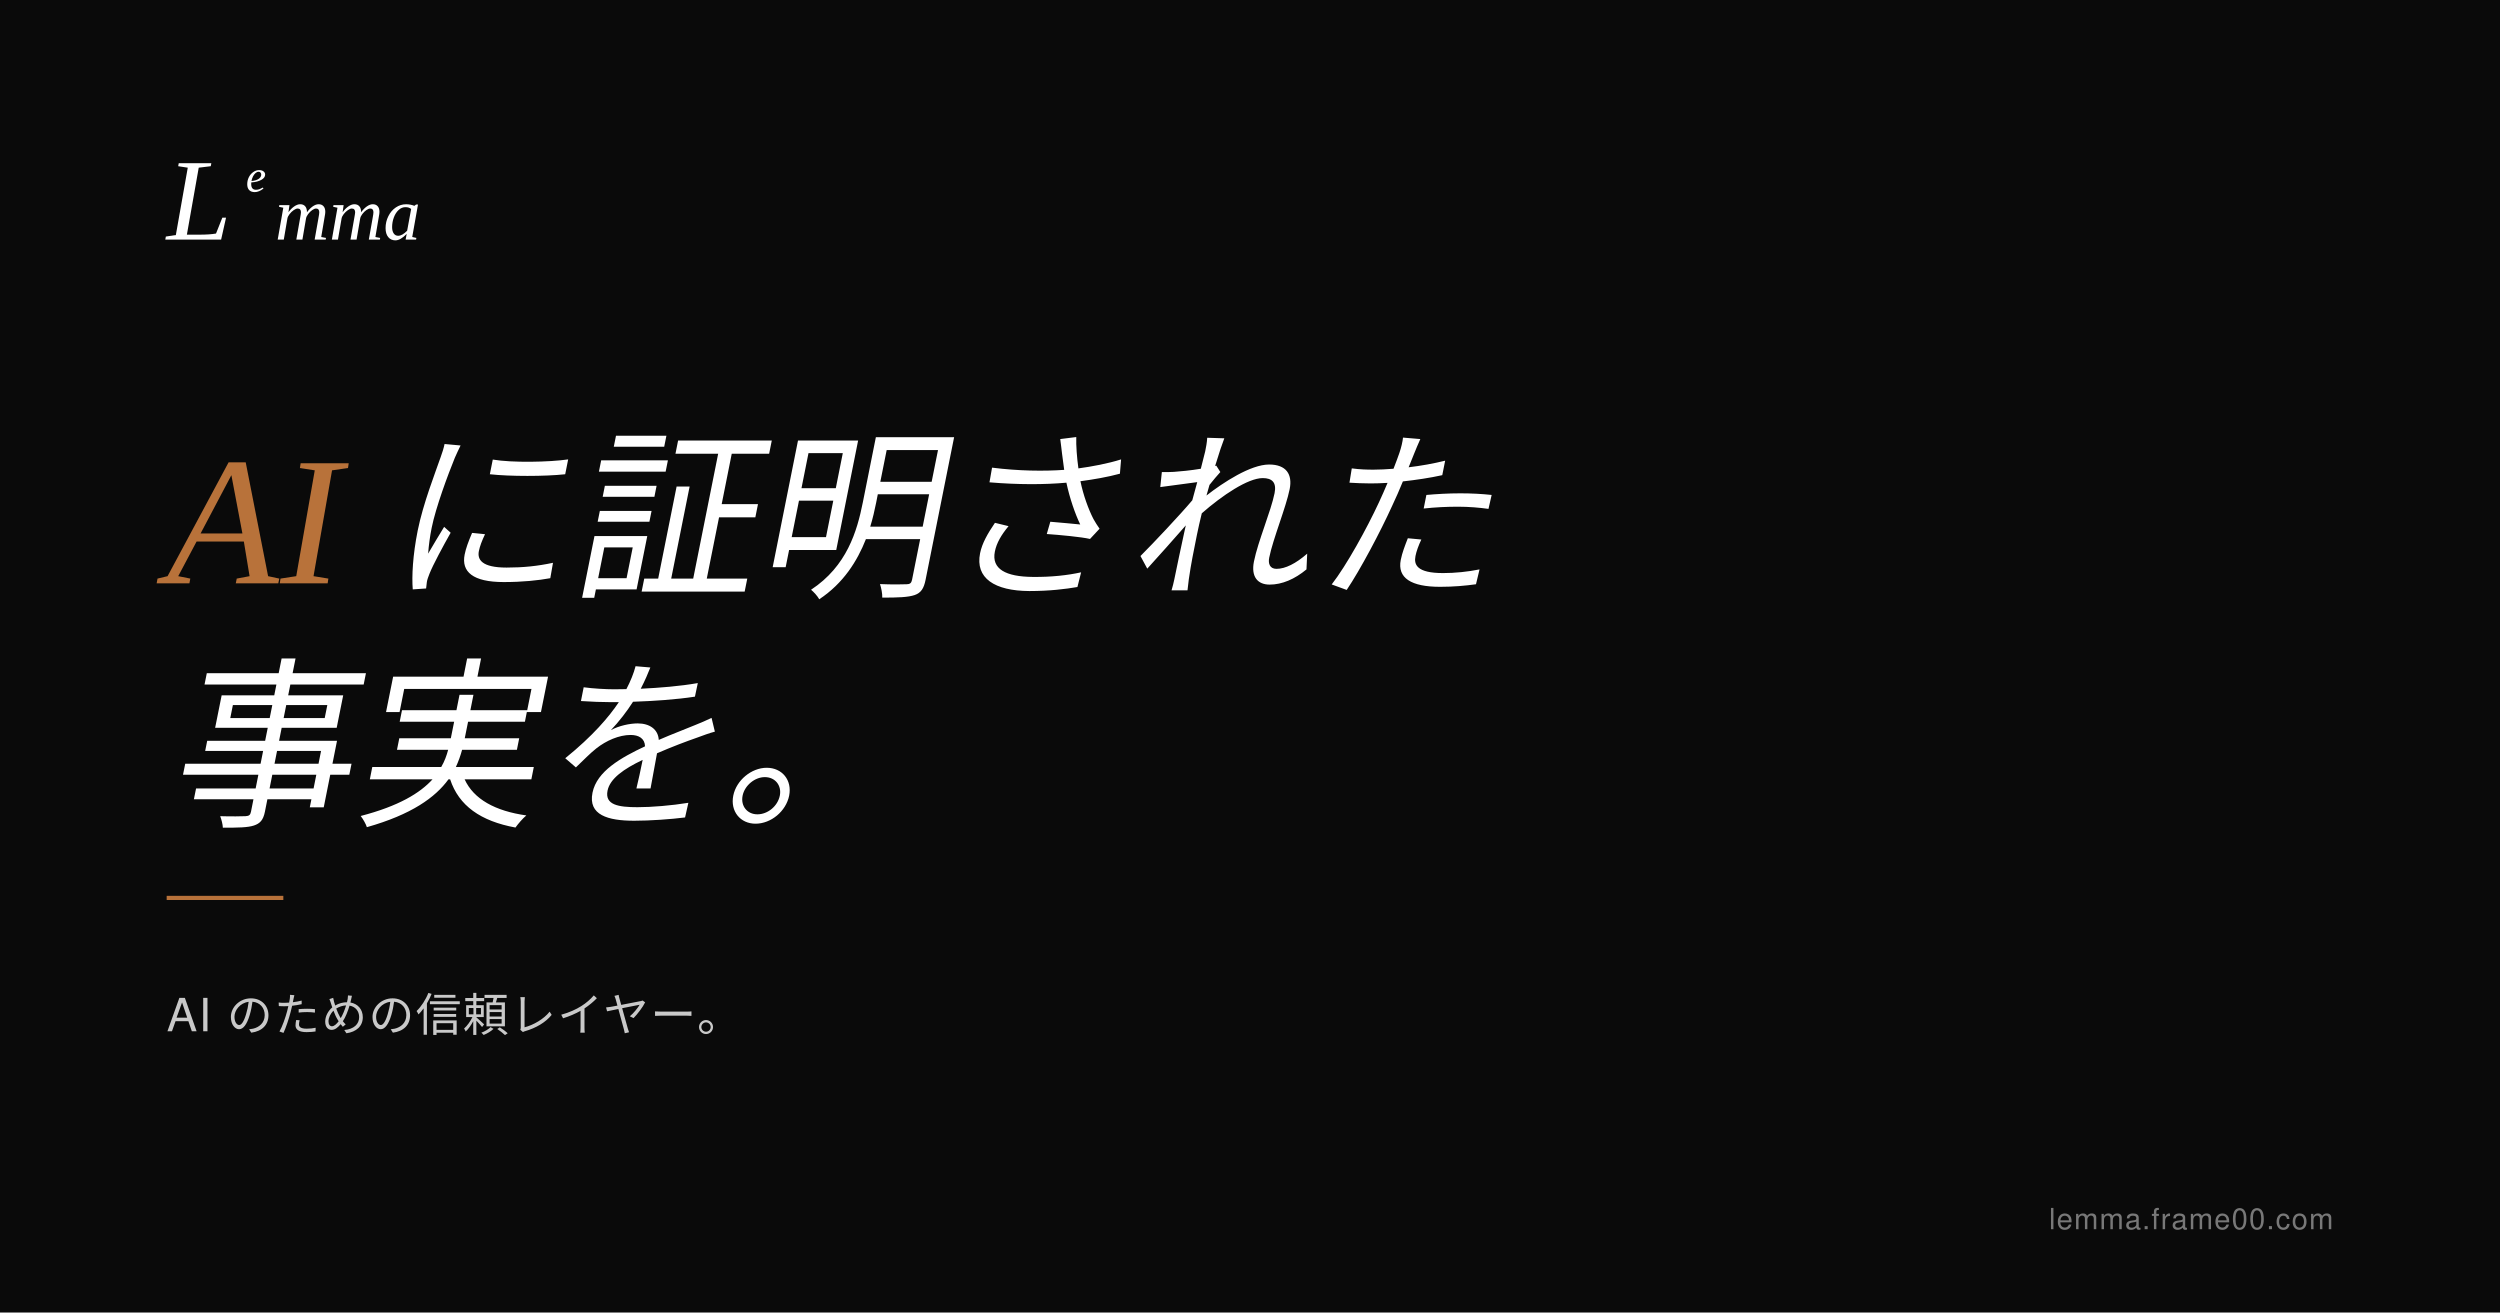
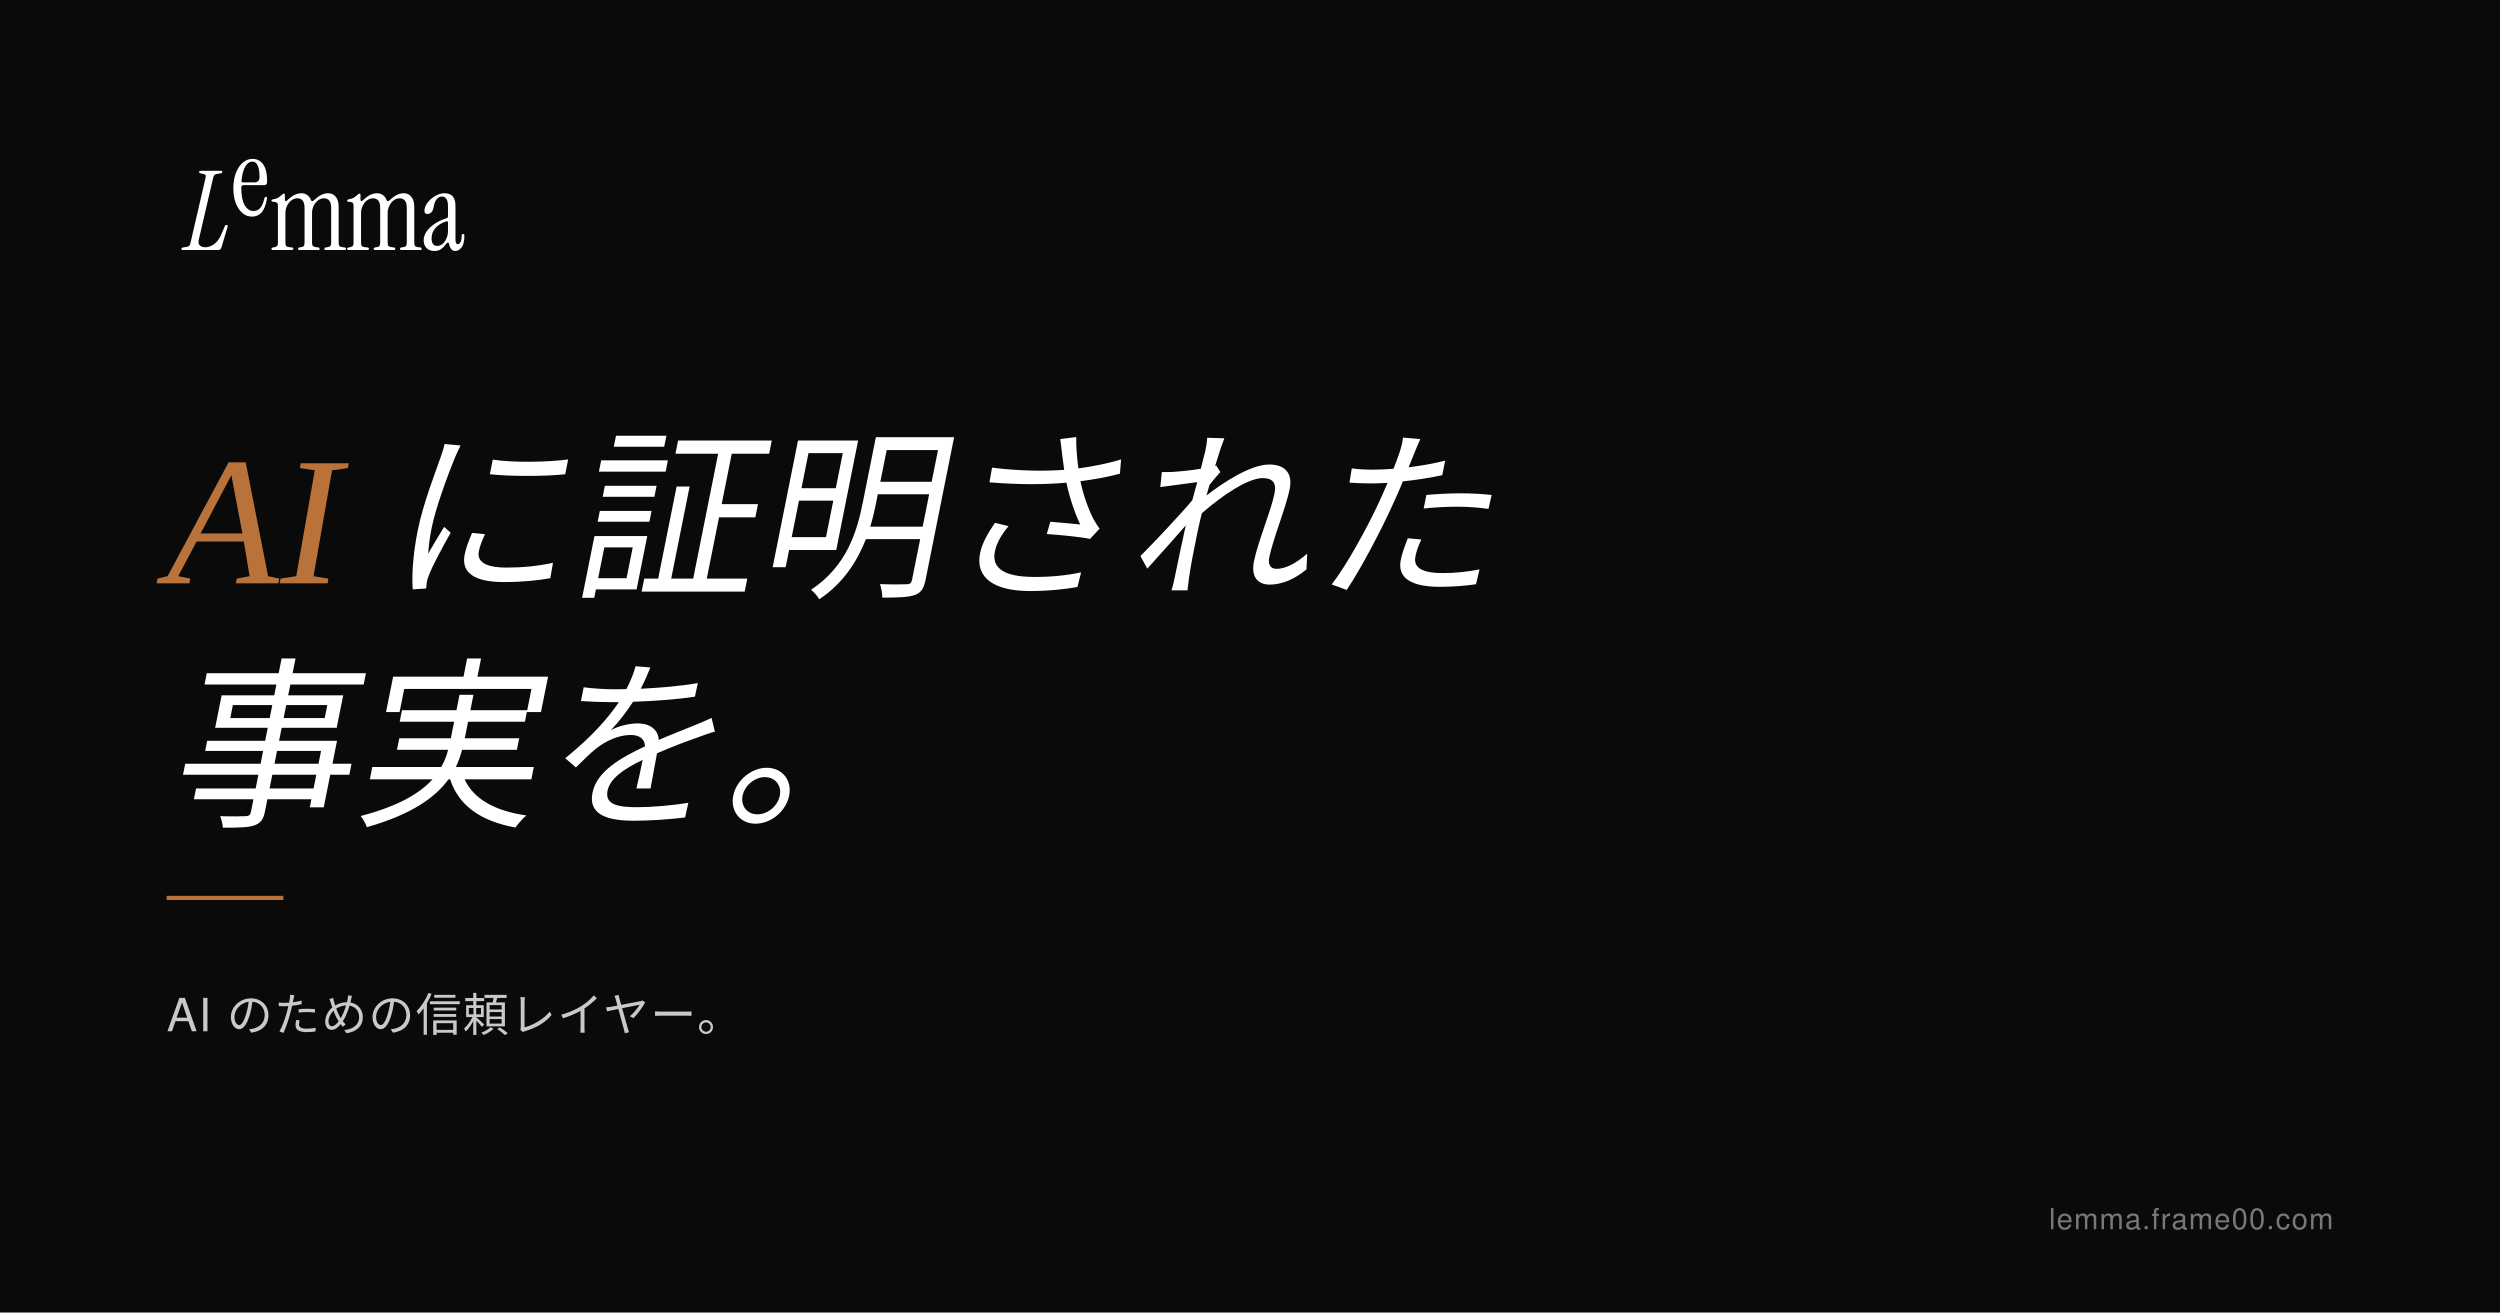
<svg xmlns="http://www.w3.org/2000/svg" viewBox="0 0 1200 630" width="1200" height="630" preserveAspectRatio="xMidYMid meet">
  <defs>
    <style>
      .bg { fill: #0A0A0A; }
      .wordmark { font-family: "Cormorant Garamond", Georgia, "Times New Roman", serif; font-style: italic; font-weight: 500; fill: #FFFFFF; }
      .wordmark-l { font-size: 56px; }
      .wordmark-sup { font-size: 22px; }
      .wordmark-mma { font-size: 36px; }
      .headline { font-family: "Hiragino Mincho ProN", "Yu Mincho", "Noto Serif JP", "Cormorant Garamond", Georgia, serif; font-style: italic; font-size: 88px; font-weight: 500; fill: #FFFFFF; letter-spacing: 0.01em; }
      .headline-accent { font-family: "Cormorant Garamond", Georgia, "Times New Roman", serif; fill: #B8723A; }
      .accent-rule { fill: #B8723A; }
      .subtitle { font-family: "Hiragino Sans", "Yu Gothic", "Noto Sans JP", "Helvetica Neue", sans-serif; font-size: 22px; font-weight: 400; fill: rgba(255,255,255,0.78); letter-spacing: 0.03em; }
      .url { font-family: "Helvetica Neue", Helvetica, Arial, sans-serif; font-size: 14px; fill: rgba(255,255,255,0.45); letter-spacing: 0.04em; }
    </style>
  </defs>
  <rect class="bg" width="1200" height="630" />
-   <text class="wordmark wordmark-l" x="80" y="115">L</text>
-   <text class="wordmark wordmark-sup" x="118" y="92">e</text>
-   <text class="wordmark wordmark-mma" x="132" y="115">mma</text>
+   <g transform="translate(80, 65) scale(1.1)" fill="#FFFFFF">
+     <path d="M7.1 50C6.652 50 6.428 49.84 6.428 49.52C6.428 49.168 6.748 48.944 7.388 48.848L8.348 48.704C9.052 48.608 9.532 48.448 9.788 48.224C10.076 47.968 10.284 47.504 10.412 46.832L16.94 18.608C17.1 17.936 17.1 17.488 16.94 17.264C16.78 17.04 16.38 16.864 15.74 16.736L14.78 16.544C14.364 16.448 14.156 16.272 14.156 16.016C14.156 15.632 14.444 15.44 15.02 15.44H23.708C24.188 15.44 24.38 15.632 24.284 16.016C24.22 16.304 24.012 16.48 23.66 16.544L22.316 16.736C21.612 16.832 21.132 17.008 20.876 17.264C20.62 17.52 20.412 17.984 20.252 18.656L14.012 45.536C13.756 46.688 13.916 47.52 14.492 48.032C15.068 48.544 15.9 48.8 16.988 48.8C18.204 48.8 19.452 48.336 20.732 47.408C22.012 46.48 23.068 45.024 23.9 43.04L25.34 39.68C25.5 39.264 25.756 39.056 26.108 39.056C26.588 39.056 26.748 39.328 26.588 39.872L23.9 48.896C23.708 49.632 23.228 50 22.46 50H7.1Z" />
+     <path d="M37.216 35.432C35.68 35.432 34.304 34.92 33.088 33.896C31.872 32.872 30.896 31.432 30.16 29.576C29.456 27.688 29.104 25.512 29.104 23.048C29.104 20.52 29.472 18.296 30.208 16.376C30.944 14.456 31.952 12.952 33.232 11.864C34.512 10.776 35.936 10.232 37.504 10.232C39.392 10.232 40.912 11.016 42.064 12.584C43.248 14.12 43.84 16.632 43.84 20.12C43.84 21.176 43.44 21.704 42.64 21.704H33.52C32.88 21.704 32.56 22.072 32.56 22.808C32.56 26.2 33.056 28.744 34.048 30.44C35.04 32.136 36.304 32.984 37.84 32.984C39.056 32.984 40.048 32.552 40.816 31.688C41.584 30.824 42.208 29.368 42.688 27.32C42.784 26.968 42.992 26.792 43.312 26.792C43.696 26.792 43.84 27.112 43.744 27.752C43.232 30.6 42.416 32.6 41.296 33.752C40.176 34.872 38.816 35.432 37.216 35.432ZM33.376 20.504H38.224C39.76 20.504 40.528 19.704 40.528 18.104C40.528 16.024 40.272 14.392 39.76 13.208C39.248 12.024 38.48 11.432 37.456 11.432C36.208 11.432 35.152 12.152 34.288 13.592C33.456 15.032 32.912 17.08 32.656 19.736C32.592 20.248 32.832 20.504 33.376 20.504Z" />
+     <path d="M46.44 50C45.96 50 45.72 49.824 45.72 49.472C45.72 49.184 45.928 48.992 46.344 48.896L46.92 48.8C47.592 48.672 48.024 48.48 48.216 48.224C48.44 47.936 48.552 47.456 48.552 46.784V30.656C48.552 30.08 48.456 29.696 48.264 29.504C48.104 29.28 47.8 29.136 47.352 29.072L46.344 28.928C45.928 28.896 45.72 28.72 45.72 28.4C45.72 28.144 45.976 27.968 46.488 27.872C47.48 27.712 48.232 27.456 48.744 27.104C49.288 26.752 49.848 26.32 50.424 25.808C50.712 25.52 50.952 25.376 51.144 25.376C51.432 25.376 51.576 25.568 51.576 25.952V28.112C51.576 28.336 51.672 28.512 51.864 28.64C52.056 28.736 52.264 28.672 52.488 28.448C53.8 27.2 54.936 26.352 55.896 25.904C56.888 25.456 57.88 25.232 58.872 25.232C59.8 25.232 60.616 25.488 61.32 26C62.056 26.48 62.6 27.216 62.952 28.208C63.048 28.464 63.208 28.624 63.432 28.688C63.688 28.72 63.928 28.624 64.152 28.4C65.464 27.184 66.6 26.352 67.56 25.904C68.52 25.456 69.496 25.232 70.488 25.232C71.832 25.232 72.92 25.744 73.752 26.768C74.616 27.76 75.048 29.232 75.048 31.184V46.784C75.048 47.456 75.144 47.936 75.336 48.224C75.56 48.48 76.008 48.656 76.68 48.752L77.736 48.896C78.088 48.96 78.264 49.152 78.264 49.472C78.264 49.824 78.072 50 77.688 50H69.48C69.032 50 68.808 49.824 68.808 49.472C68.808 49.152 68.984 48.96 69.336 48.896L70.008 48.8C70.744 48.704 71.224 48.512 71.448 48.224C71.672 47.936 71.784 47.456 71.784 46.784V31.712C71.784 30.144 71.496 29.04 70.92 28.4C70.376 27.76 69.624 27.44 68.664 27.44C67.704 27.44 66.824 27.744 66.024 28.352C65.256 28.928 64.632 29.712 64.152 30.704C63.672 31.664 63.432 32.736 63.432 33.92V46.784C63.432 47.456 63.544 47.936 63.768 48.224C63.992 48.48 64.456 48.656 65.16 48.752L66.216 48.896C66.568 48.96 66.744 49.152 66.744 49.472C66.744 49.824 66.552 50 66.168 50H58.008C57.56 50 57.336 49.824 57.336 49.472C57.336 49.152 57.512 48.96 57.864 48.896L58.536 48.8C59.208 48.704 59.64 48.512 59.832 48.224C60.056 47.936 60.168 47.456 60.168 46.784V31.712C60.168 30.144 59.88 29.04 59.304 28.4C58.76 27.76 58.008 27.44 57.048 27.44C56.088 27.44 55.208 27.744 54.408 28.352C53.64 28.928 53.016 29.712 52.536 30.704C52.056 31.664 51.816 32.736 51.816 33.92V46.784C51.816 47.456 51.912 47.936 52.104 48.224C52.328 48.512 52.776 48.688 53.448 48.752L54.744 48.896C55.096 48.96 55.272 49.136 55.272 49.424C55.272 49.808 55.032 50 54.552 50H46.44Z" />
+     <path d="M79.44 50C78.96 50 78.72 49.824 78.72 49.472C78.72 49.184 78.928 48.992 79.344 48.896L79.92 48.8C80.592 48.672 81.024 48.48 81.216 48.224C81.44 47.936 81.552 47.456 81.552 46.784V30.656C81.552 30.08 81.456 29.696 81.264 29.504C81.104 29.28 80.8 29.136 80.352 29.072L79.344 28.928C78.928 28.896 78.72 28.72 78.72 28.4C78.72 28.144 78.976 27.968 79.488 27.872C80.48 27.712 81.232 27.456 81.744 27.104C82.288 26.752 82.848 26.32 83.424 25.808C83.712 25.52 83.952 25.376 84.144 25.376C84.432 25.376 84.576 25.568 84.576 25.952V28.112C84.576 28.336 84.672 28.512 84.864 28.64C85.056 28.736 85.264 28.672 85.488 28.448C86.8 27.2 87.936 26.352 88.896 25.904C89.888 25.456 90.88 25.232 91.872 25.232C92.8 25.232 93.616 25.488 94.32 26C95.056 26.48 95.6 27.216 95.952 28.208C96.048 28.464 96.208 28.624 96.432 28.688C96.688 28.72 96.928 28.624 97.152 28.4C98.464 27.184 99.6 26.352 100.56 25.904C101.52 25.456 102.496 25.232 103.488 25.232C104.832 25.232 105.92 25.744 106.752 26.768C107.616 27.76 108.048 29.232 108.048 31.184V46.784C108.048 47.456 108.144 47.936 108.336 48.224C108.56 48.48 109.008 48.656 109.68 48.752L110.736 48.896C111.088 48.96 111.264 49.152 111.264 49.472C111.264 49.824 111.072 50 110.688 50H102.48C102.032 50 101.808 49.824 101.808 49.472C101.808 49.152 101.984 48.96 102.336 48.896L103.008 48.8C103.744 48.704 104.224 48.512 104.448 48.224C104.672 47.936 104.784 47.456 104.784 46.784V31.712C104.784 30.144 104.496 29.04 103.92 28.4C103.376 27.76 102.624 27.44 101.664 27.44C100.704 27.44 99.824 27.744 99.024 28.352C98.256 28.928 97.632 29.712 97.152 30.704C96.672 31.664 96.432 32.736 96.432 33.92V46.784C96.432 47.456 96.544 47.936 96.768 48.224C96.992 48.48 97.456 48.656 98.16 48.752L99.216 48.896C99.568 48.96 99.744 49.152 99.744 49.472C99.744 49.824 99.552 50 99.168 50H91.008C90.56 50 90.336 49.824 90.336 49.472C90.336 49.152 90.512 48.96 90.864 48.896L91.536 48.8C92.208 48.704 92.64 48.512 92.832 48.224C93.056 47.936 93.168 47.456 93.168 46.784V31.712C93.168 30.144 92.88 29.04 92.304 28.4C91.76 27.76 91.008 27.44 90.048 27.44C89.088 27.44 88.208 27.744 87.408 28.352C86.64 28.928 86.016 29.712 85.536 30.704C85.056 31.664 84.816 32.736 84.816 33.92V46.784C84.816 47.456 84.912 47.936 85.104 48.224C85.328 48.512 85.776 48.688 86.448 48.752L87.744 48.896C88.096 48.96 88.272 49.136 88.272 49.424C88.272 49.808 88.032 50 87.552 50H79.44Z" />
+     <path d="M116.76 50.432C115.416 50.432 114.312 50.016 113.448 49.184C112.584 48.32 112.152 47.184 112.152 45.776C112.152 44.4 112.584 43.104 113.448 41.888C114.312 40.64 115.496 39.52 117 38.528C118.504 37.536 120.216 36.736 122.136 36.128C122.552 36 122.76 35.728 122.76 35.312V30.944C122.76 29.408 122.52 28.32 122.04 27.68C121.56 27.008 120.904 26.672 120.072 26.672C119.272 26.672 118.536 27.04 117.864 27.776C117.224 28.48 116.76 29.68 116.472 31.376C116.312 32.4 115.96 33.152 115.416 33.632C114.904 34.08 114.376 34.304 113.832 34.304C112.936 34.304 112.488 33.856 112.488 32.96C112.488 32.032 112.744 31.12 113.256 30.224C113.8 29.296 114.504 28.464 115.368 27.728C116.232 26.96 117.176 26.352 118.2 25.904C119.224 25.456 120.248 25.232 121.272 25.232C124.44 25.232 126.024 27.072 126.024 30.752V45.44C126.024 46.784 126.36 47.456 127.032 47.456C127.448 47.456 127.832 47.184 128.184 46.64C128.536 46.064 128.712 45.104 128.712 43.76C128.712 43.248 128.92 42.992 129.336 42.992C129.72 42.992 129.912 43.264 129.912 43.808C129.912 46.144 129.496 47.84 128.664 48.896C127.864 49.92 126.952 50.432 125.928 50.432C125.16 50.432 124.552 50.128 124.104 49.52C123.656 48.88 123.352 48.128 123.192 47.264C123.16 46.944 123.016 46.784 122.76 46.784C122.536 46.752 122.312 46.896 122.088 47.216C121.32 48.272 120.536 49.072 119.736 49.616C118.936 50.16 117.944 50.432 116.76 50.432ZM118.056 48.224C118.888 48.224 119.656 47.936 120.36 47.36C121.064 46.752 121.64 45.952 122.088 44.96C122.536 43.968 122.76 42.848 122.76 41.6V38.096C122.76 37.488 122.424 37.312 121.752 37.568C119.8 38.272 118.28 39.248 117.192 40.496C116.136 41.712 115.608 43.184 115.608 44.912C115.608 47.12 116.424 48.224 118.056 48.224Z" />
+   </g>
  <text class="headline" x="80" y="280">
    <tspan class="headline-accent">AI</tspan> に証明された</text>
  <text class="headline" x="80" y="390">事実を。</text>
  <rect class="accent-rule" x="80" y="430" width="56" height="2" />
  <text class="subtitle" x="80" y="495">AI のための信頼レイヤー。</text>
  <text class="url" x="1120" y="590" text-anchor="end">lemma.frame00.com</text>
</svg>
